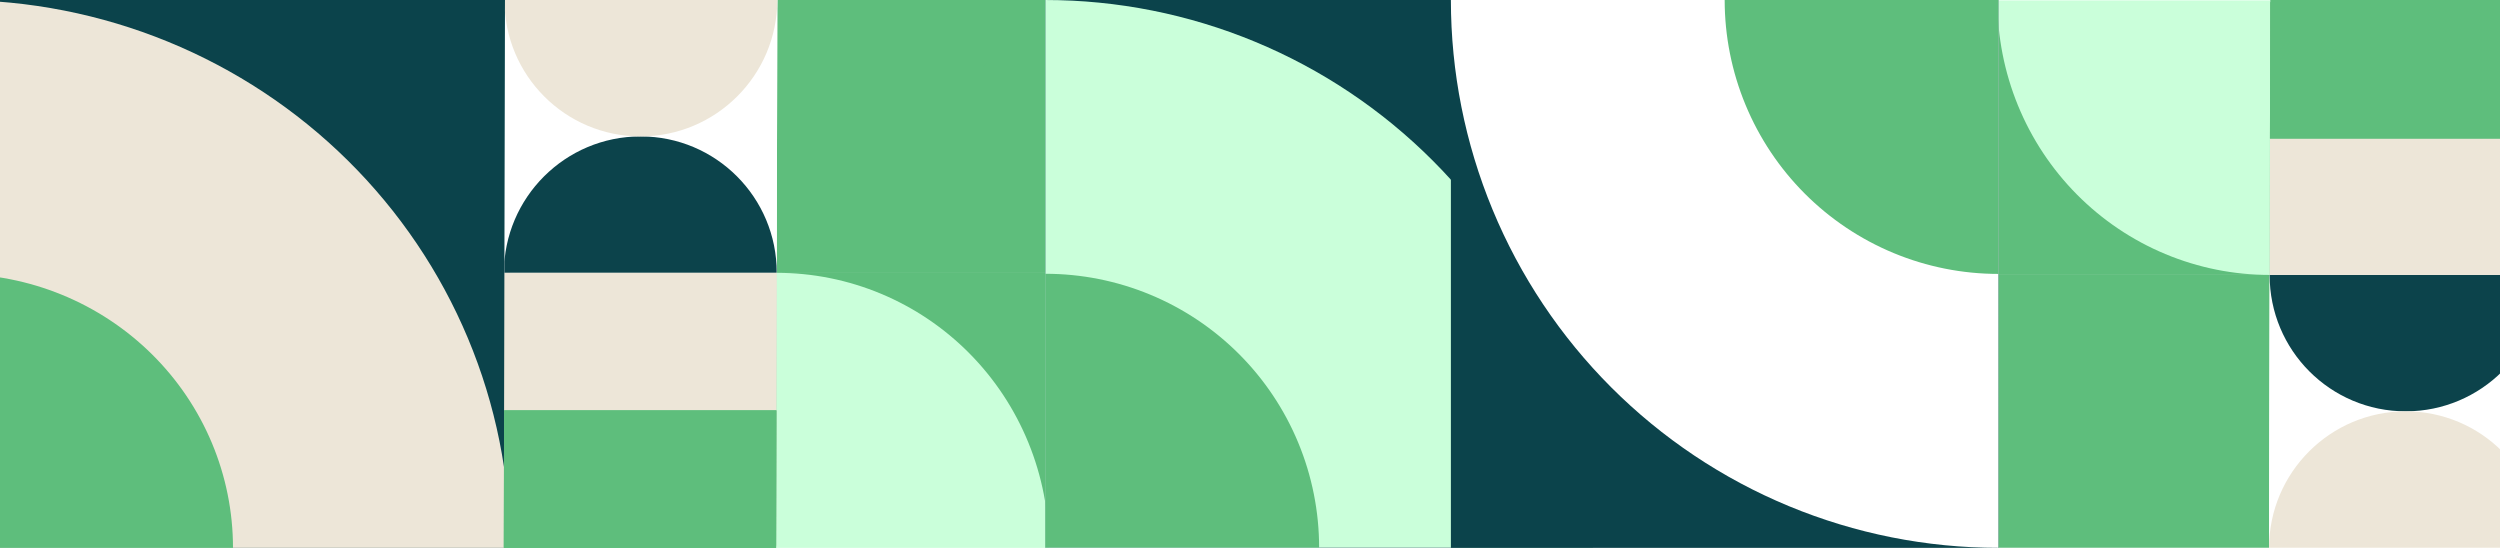
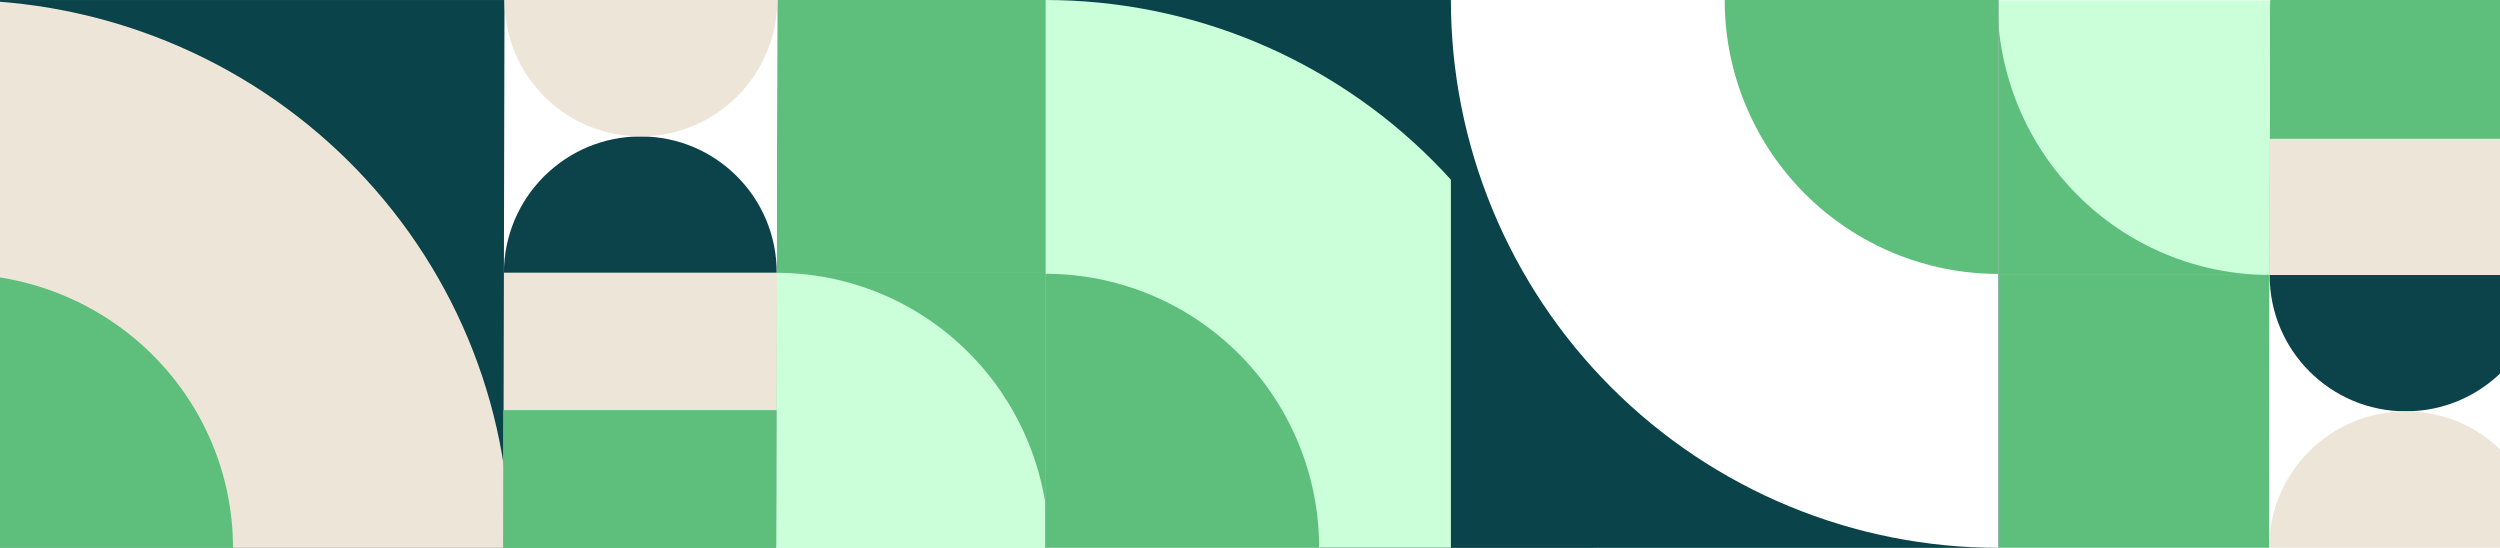
<svg xmlns="http://www.w3.org/2000/svg" width="397" height="87" viewBox="0 0 397 87" fill="none">
-   <g clip-path="url(#clip0_1073_7656)">
+   <g clipPath="url(#clip0_1073_7656)">
    <rect width="397" height="87" fill="white" />
    <rect width="43.324" height="43.324" transform="matrix(-0.00219698 0.999998 -1 0 360.419 43.6582)" fill="#5EBE7C" />
    <path d="M317.095 43.658L317 86.982L360.419 43.658H317.095Z" fill="#5EBE7C" />
    <rect width="43.324" height="43.324" transform="matrix(0.00219698 -0.999998 1 0 360.324 86.9805)" fill="white" />
    <path d="M382.034 65.32C393.998 65.32 403.718 55.622 403.744 43.659H360.42C360.394 55.622 370.071 65.32 382.034 65.32Z" fill="#0C434B" />
    <path d="M382.034 65.32C393.998 65.32 403.675 75.019 403.649 86.982H360.325C360.351 75.019 370.071 65.32 382.034 65.32Z" fill="#EDE6D8" />
    <rect width="43.324" height="43.324" transform="matrix(-0.00219698 0.999998 1 0 317.191 0.333984)" fill="#5EBE7C" />
    <path d="M317.192 0.059C317.18 5.784 318.288 11.454 320.453 16.743C322.619 22.033 325.799 26.84 329.814 30.888C333.828 34.937 338.597 38.148 343.848 40.339C349.099 42.531 354.731 43.658 360.42 43.658L360.516 0.059H317.192Z" fill="#CAFFDA" />
    <rect width="43.324" height="43.324" transform="matrix(-0.00219698 0.999998 1 0 360.518 0.333984)" fill="#EDE6D8" />
    <rect width="21.662" height="43.324" transform="matrix(-0.00219698 0.999998 1 0 360.518 0.333984)" fill="#5EBE7C" />
    <rect width="22.029" height="43.324" transform="matrix(-0.00219698 0.999998 1 0 360.516 -0.0332031)" fill="#5EBE7C" />
    <rect width="87.999" height="86.997" transform="matrix(-1 -4.37114e-08 -4.37114e-08 1 81.001 0.00390625)" fill="#0B434B" />
    <path d="M-6.998 0.001C4.558 0.001 16.001 2.251 26.678 6.623C37.354 10.995 47.055 17.404 55.227 25.482C63.398 33.56 69.88 43.151 74.302 53.706C78.725 64.261 81.001 75.573 81.001 86.998L-6.998 86.998L-6.998 0.001Z" fill="#EDE6D8" />
    <path d="M-7 43.5C-1.222 43.5 4.499 44.625 9.837 46.811C15.176 48.997 20.026 52.201 24.112 56.24C28.198 60.279 31.439 65.074 33.65 70.352C35.861 75.629 36.999 81.286 36.999 86.998L-7 86.998L-7 43.5Z" fill="#5EBE7C" />
-     <g clip-path="url(#clip1_1073_7656)">
+     <g clipPath="url(#clip1_1073_7656)">
      <rect width="43.324" height="43.324" transform="matrix(0.00219698 -0.999998 1 0 123.345 43.3242)" fill="#5EBE7C" />
      <path d="M166.668 43.324L166.764 0.001L123.345 43.324L166.668 43.324Z" fill="#5EBE7C" />
      <rect width="43.324" height="43.324" transform="matrix(-0.00219698 0.999998 -1 0 123.438 0.00390625)" fill="white" />
      <path d="M101.728 21.662C89.765 21.662 80.045 31.36 80.019 43.324L123.342 43.324C123.369 31.36 113.692 21.662 101.728 21.662Z" fill="#0C434B" />
      <path d="M101.728 21.662C89.765 21.662 80.088 11.964 80.114 0L123.438 0C123.411 11.964 113.692 21.662 101.728 21.662Z" fill="#EDE6D8" />
      <rect width="43.324" height="43.324" transform="matrix(0.00219698 -0.999998 -1 0 166.572 86.6504)" fill="#5EBE7C" />
      <path d="M166.57 87.016C166.583 81.278 165.475 75.597 163.309 70.296C161.144 64.996 157.963 60.179 153.949 56.123C149.935 52.066 145.166 48.847 139.915 46.652C134.663 44.456 129.032 43.326 123.343 43.326L123.247 87.016L166.57 87.016Z" fill="#CAFFDA" />
      <rect width="43.673" height="43.324" transform="matrix(0.00219698 -0.999998 -1 0 123.247 87)" fill="#EDE6D8" />
      <rect width="21.837" height="43.324" transform="matrix(0.00219698 -0.999998 -1 0 123.247 87)" fill="#5EBE7C" />
      <rect width="21.837" height="43.324" transform="matrix(0.00219698 -0.999998 -1 0 123.247 87)" fill="#5EBE7C" />
    </g>
    <rect width="86.948" height="86.948" transform="matrix(-1 -4.37114e-08 -4.37114e-08 1 252.95 0.00195312)" fill="#0B434B" />
    <path d="M166.002 0.001C177.42 0.001 188.727 2.25 199.276 6.62C209.825 10.989 219.41 17.394 227.484 25.468C235.558 33.541 241.962 43.127 246.332 53.676C250.701 64.225 252.95 75.531 252.95 86.949L166.002 86.949L166.002 0.001Z" fill="#CAFFDA" />
    <path d="M166.002 43.475C171.711 43.475 177.364 44.6 182.638 46.784C187.913 48.969 192.705 52.172 196.742 56.208C200.779 60.245 203.982 65.038 206.166 70.312C208.351 75.587 209.476 81.24 209.476 86.949L166.002 86.949L166.002 43.475Z" fill="#5EBE7C" />
    <rect width="86.948" height="86.999" transform="matrix(1 4.37114e-08 4.37114e-08 -1 230.401 87)" fill="#0B434B" />
    <path d="M317.349 86.999C305.931 86.999 294.625 84.749 284.076 80.376C273.527 76.004 263.942 69.596 255.868 61.517C247.794 53.439 241.389 43.848 237.02 33.293C232.65 22.738 230.401 11.425 230.401 0L317.35 1.04381e-05L317.349 86.999Z" fill="white" />
    <path d="M317.352 43.499C311.643 43.499 305.99 42.374 300.715 40.188C295.441 38.002 290.648 34.798 286.611 30.759C282.574 26.72 279.372 21.924 277.187 16.646C275.002 11.369 273.878 5.712 273.878 0L317.352 5.21906e-06L317.352 43.499Z" fill="#5EBE7C" />
  </g>
  <defs>
    <clipPath id="clip0_1073_7656">
      <rect width="397" height="87" fill="white" />
    </clipPath>
    <clipPath id="clip1_1073_7656">
      <rect width="86.571" height="87" fill="white" transform="matrix(-1 0 -0.00219698 0.999998 166.763 0)" />
    </clipPath>
  </defs>
</svg>
